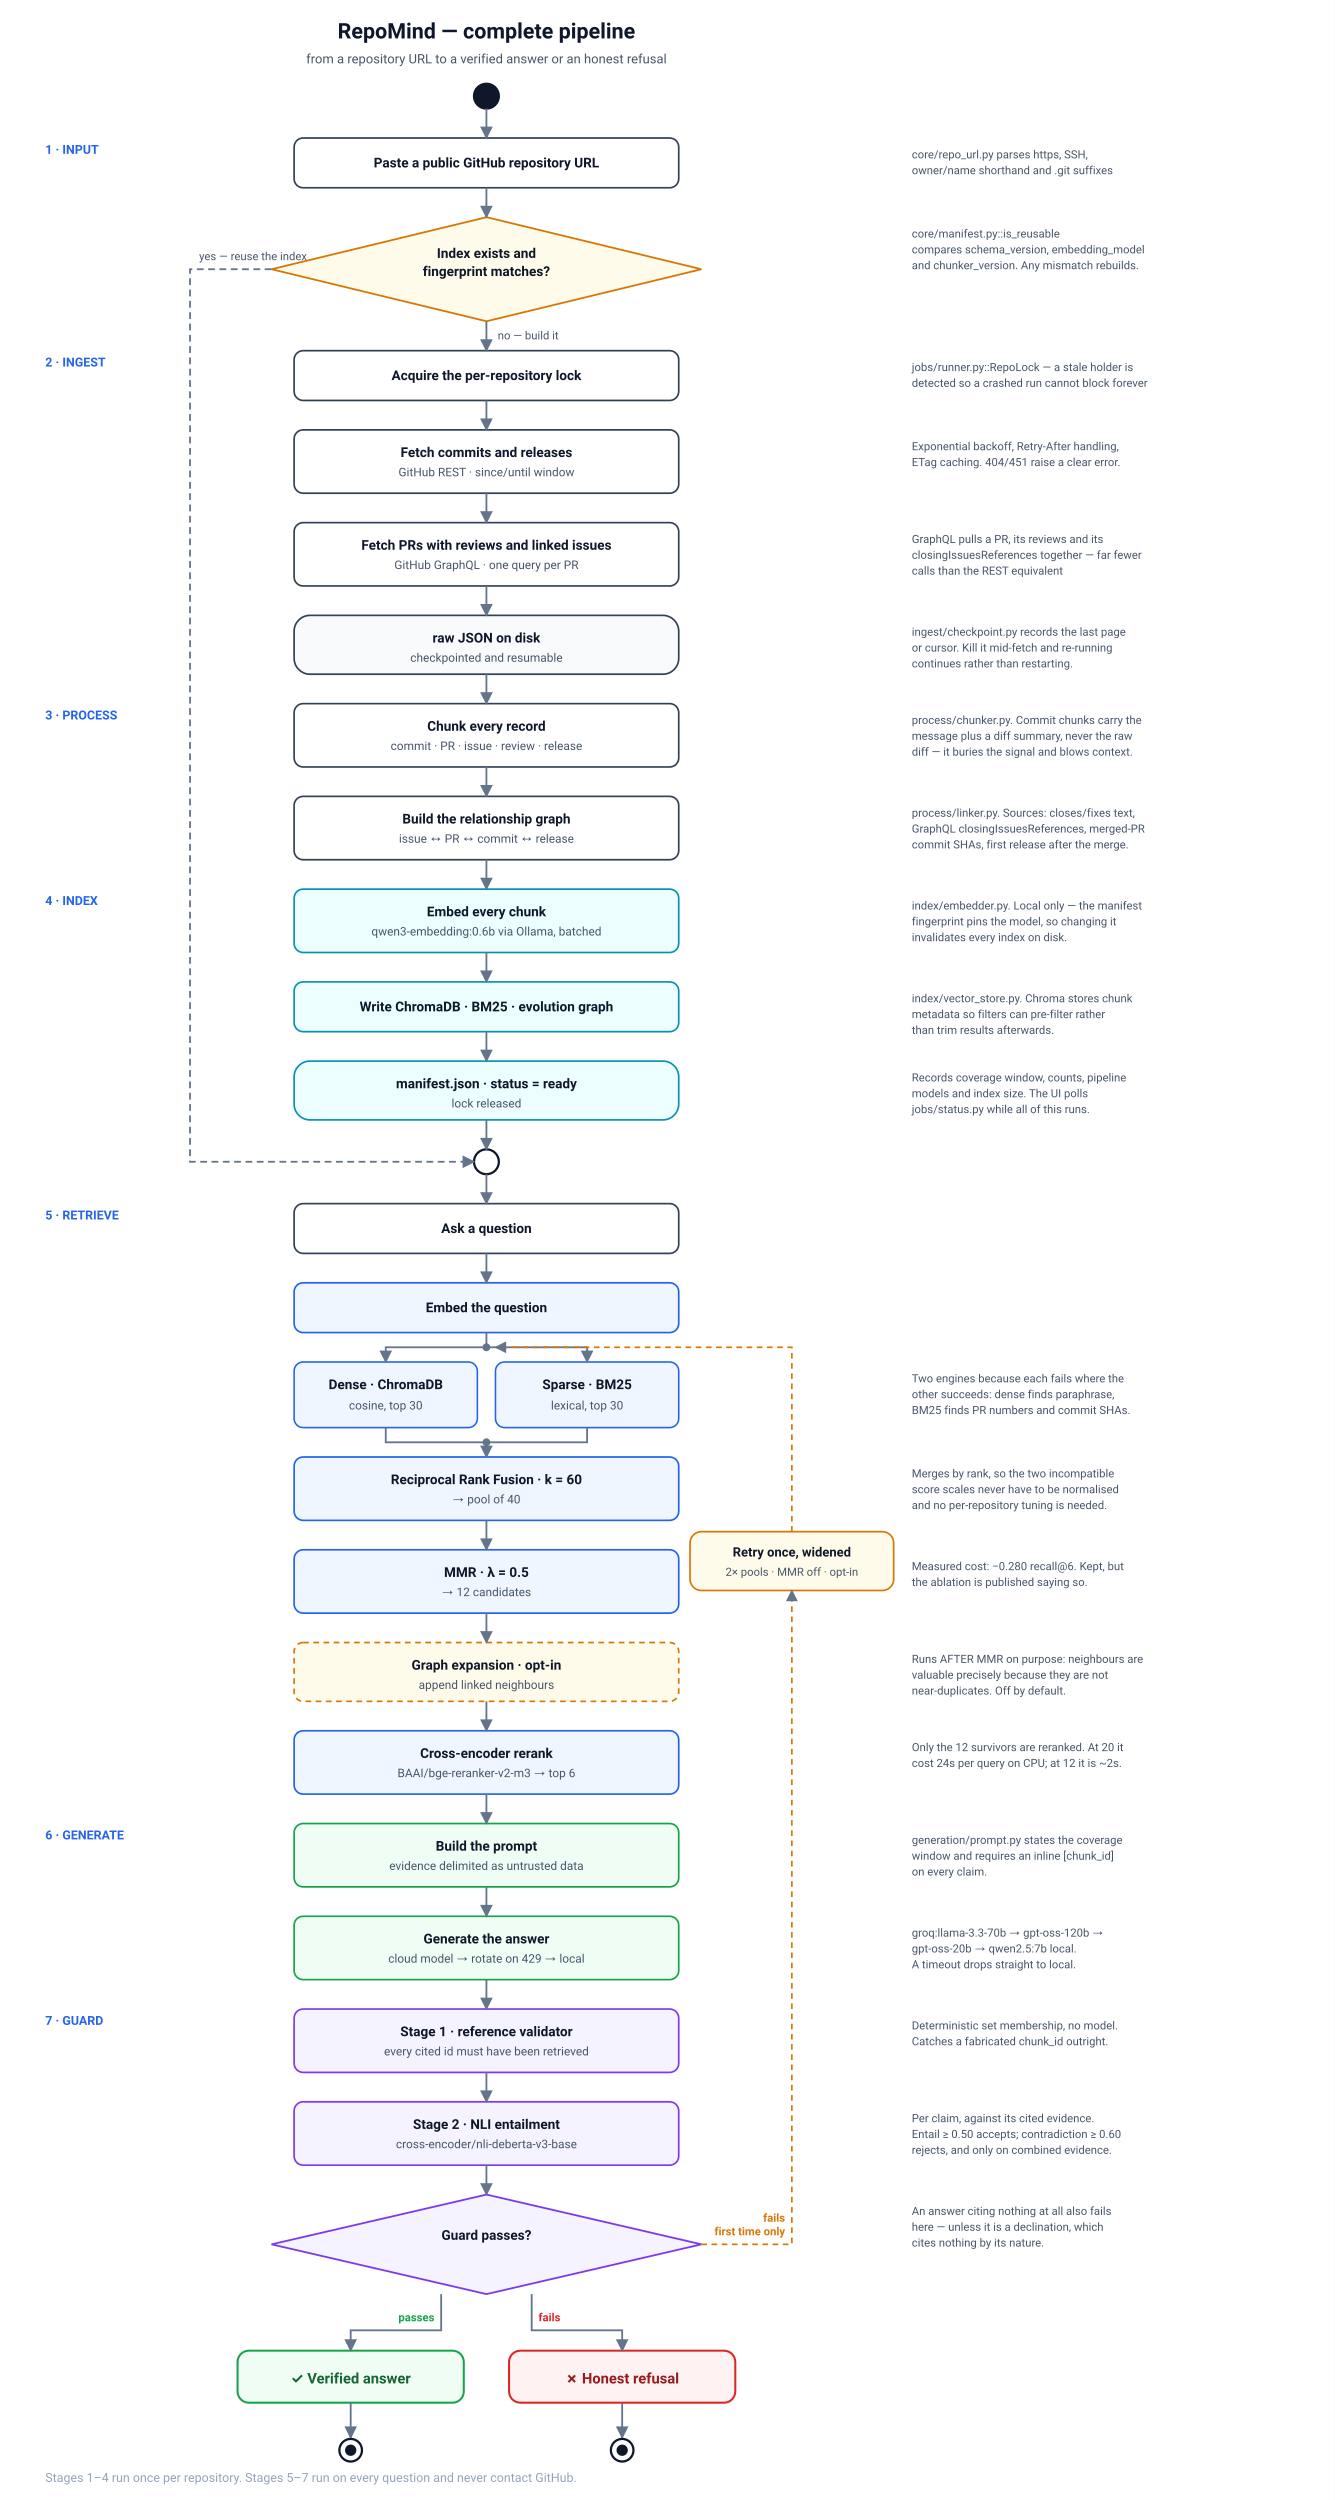
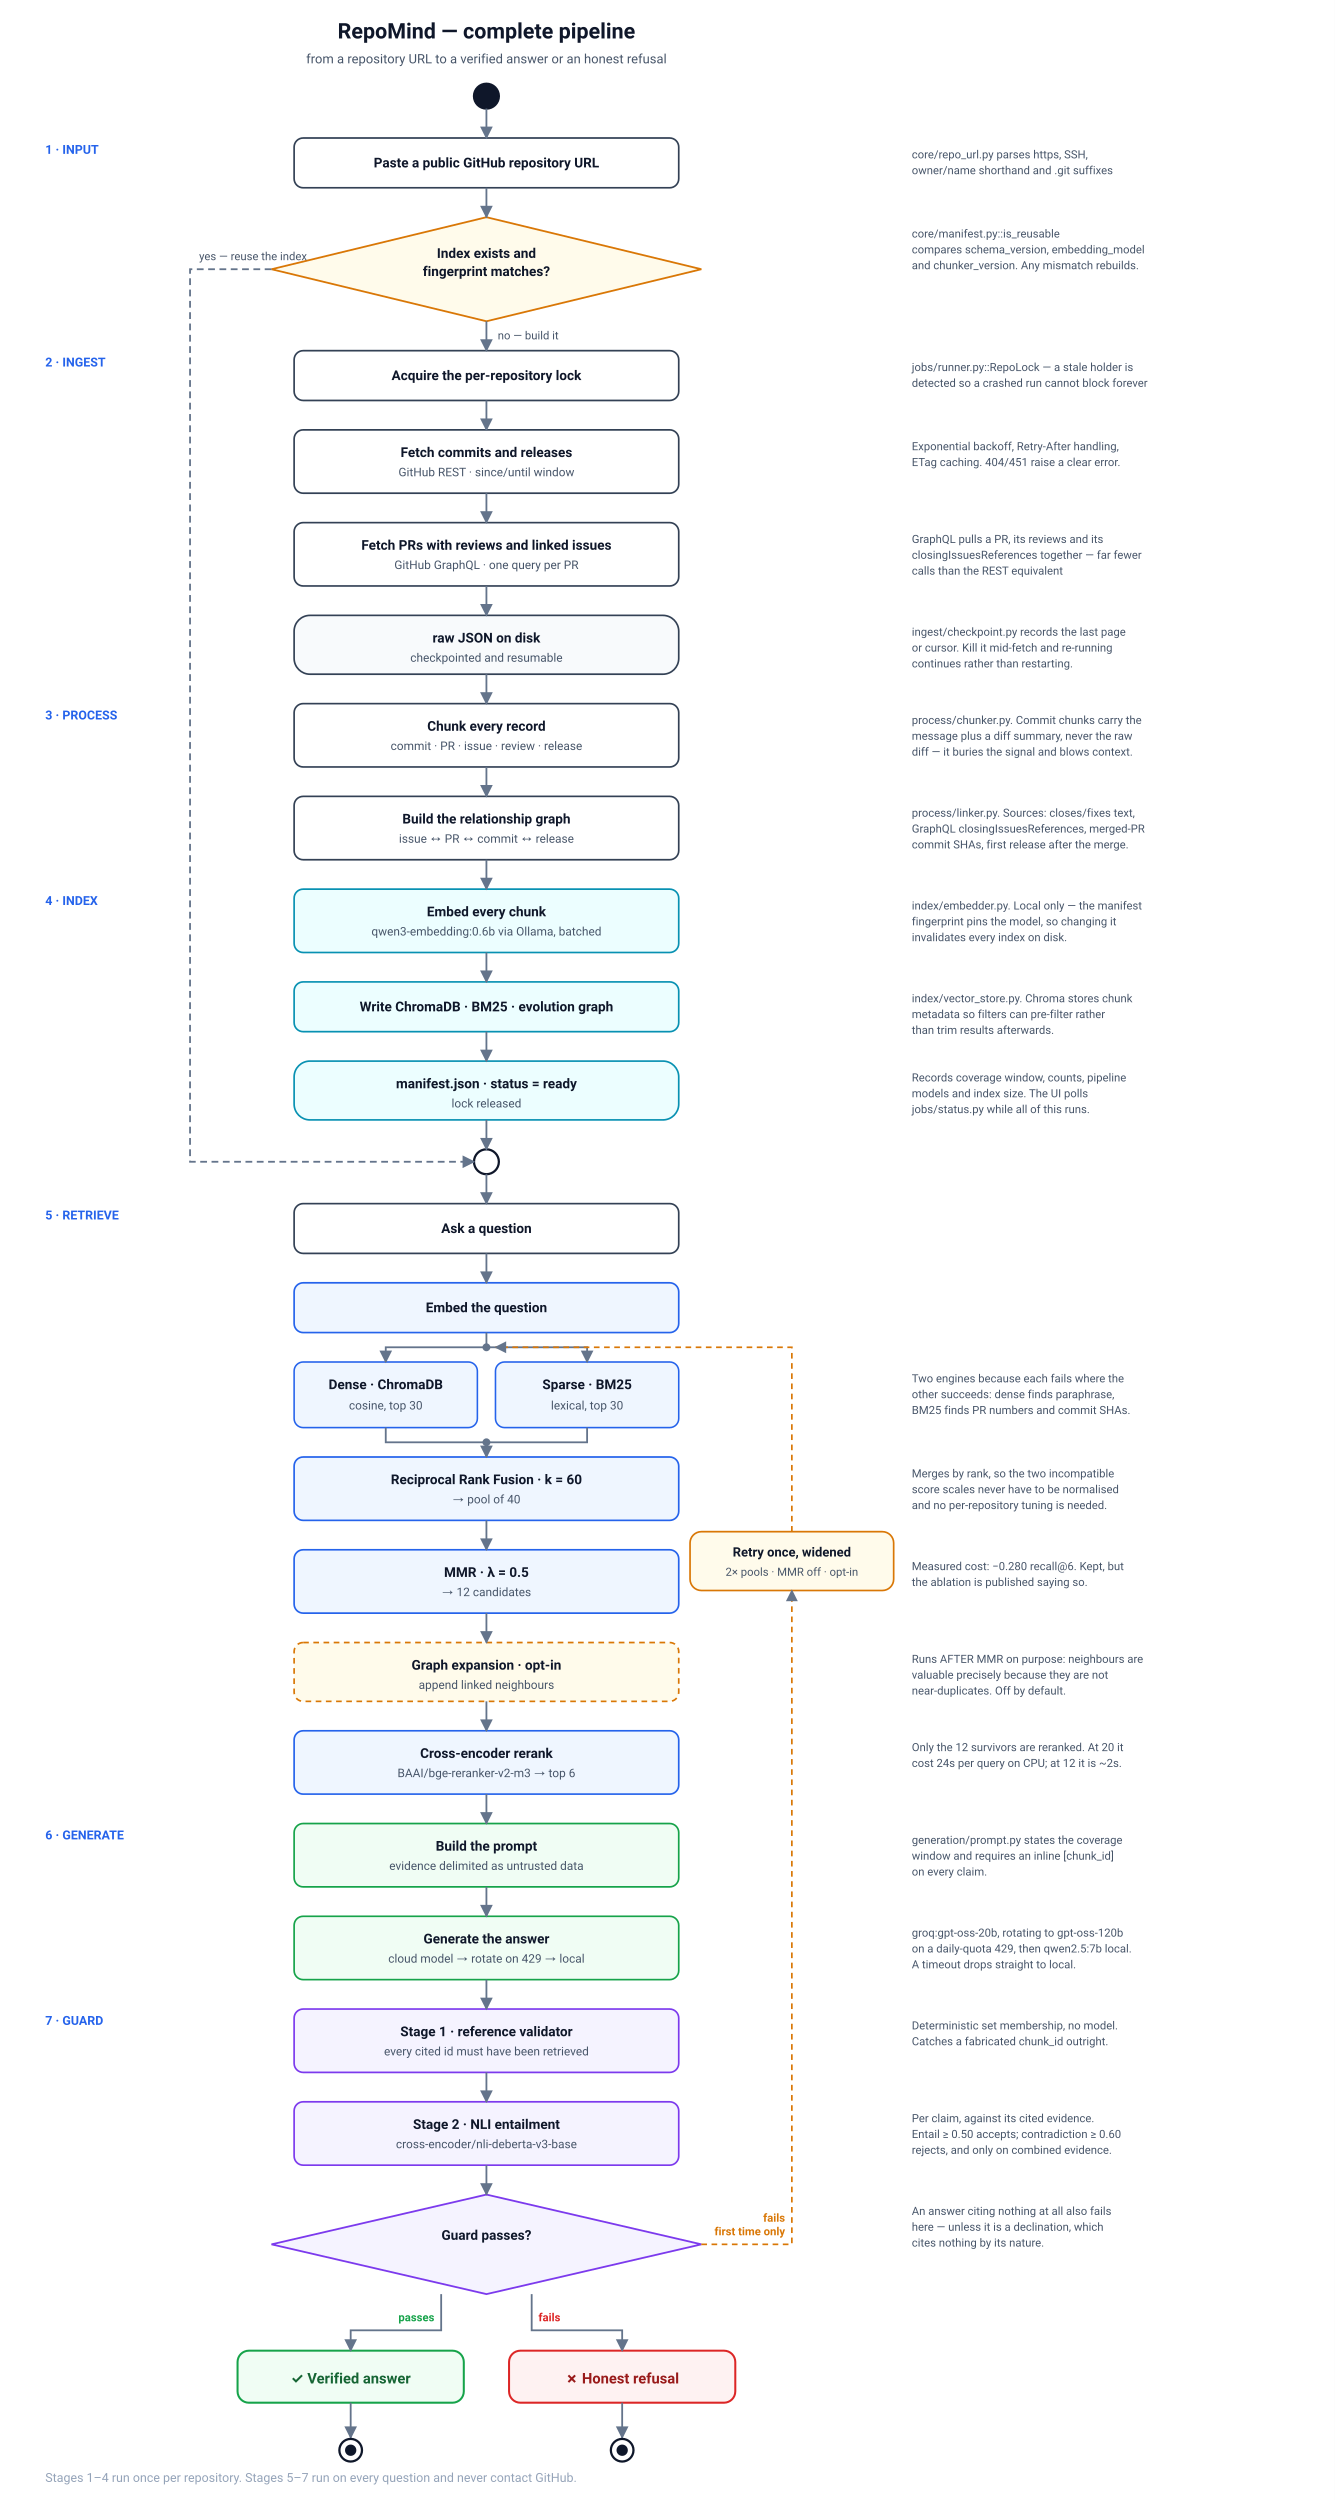
<svg xmlns="http://www.w3.org/2000/svg" viewBox="0 0 1180 2210" width="1180" height="2210" font-family="system-ui, -apple-system, 'Segoe UI', Roboto, Helvetica, Arial, sans-serif">
  <defs>
    <marker id="a" viewBox="0 0 10 10" refX="9" refY="5" markerWidth="7" markerHeight="7" orient="auto-start-reverse">
      <path d="M0,0 L10,5 L0,10 z" fill="#64748b" />
    </marker>
  </defs>
  <rect width="1180" height="2210" fill="#ffffff" />
  <text x="430" y="34" text-anchor="middle" font-size="19" font-weight="700" fill="#0f172a">RepoMind — complete pipeline</text>
  <text x="430" y="56" text-anchor="middle" font-size="11.5" fill="#475569">from a repository URL to a verified answer or an honest refusal</text>
  <circle cx="430" cy="85.0" r="11" fill="#0f172a" stroke="#0f172a" stroke-width="2" />
  <text x="40" y="136" text-anchor="start" font-size="11" font-weight="700" fill="#2563eb">1 · INPUT</text>
  <rect x="260" y="122" width="340" height="44" rx="8" fill="#fff" stroke="#334155" stroke-width="1.5" />
  <text x="430" y="148" text-anchor="middle" font-size="12" font-weight="600" fill="#0f172a">Paste a public GitHub repository URL</text>
  <text x="806" y="140" text-anchor="start" font-size="10" font-weight="400" fill="#475569">core/repo_url.py parses https, SSH,</text>
  <text x="806" y="154" text-anchor="start" font-size="10" font-weight="400" fill="#475569">owner/name shorthand and .git suffixes</text>
  <path d="M430,192 L620,238.0 L430,284 L240,238.0 z" fill="#fffbeb" stroke="#d97706" stroke-width="1.6" />
  <text x="430" y="228.0" text-anchor="middle" font-size="12" font-weight="600" fill="#0f172a">Index exists and</text>
  <text x="430" y="244.0" text-anchor="middle" font-size="12" font-weight="600" fill="#0f172a">fingerprint matches?</text>
  <text x="806" y="210" text-anchor="start" font-size="10" font-weight="400" fill="#475569">core/manifest.py::is_reusable</text>
  <text x="806" y="224" text-anchor="start" font-size="10" font-weight="400" fill="#475569">compares schema_version, embedding_model</text>
  <text x="806" y="238" text-anchor="start" font-size="10" font-weight="400" fill="#475569">and chunker_version. Any mismatch rebuilds.</text>
  <text x="40" y="324" text-anchor="start" font-size="11" font-weight="700" fill="#2563eb">2 · INGEST</text>
  <rect x="260" y="310" width="340" height="44" rx="8" fill="#fff" stroke="#334155" stroke-width="1.5" />
  <text x="430" y="336" text-anchor="middle" font-size="12" font-weight="600" fill="#0f172a">Acquire the per-repository lock</text>
  <text x="806" y="328" text-anchor="start" font-size="10" font-weight="400" fill="#475569">jobs/runner.py::RepoLock — a stale holder is</text>
  <text x="806" y="342" text-anchor="start" font-size="10" font-weight="400" fill="#475569">detected so a crashed run cannot block forever</text>
  <rect x="260" y="380" width="340" height="56" rx="8" fill="#fff" stroke="#334155" stroke-width="1.5" />
  <text x="430" y="404" text-anchor="middle" font-size="12" font-weight="600" fill="#0f172a">Fetch commits and releases</text>
  <text x="430" y="421" text-anchor="middle" font-size="10.5" font-weight="400" fill="#475569">GitHub REST · since/until window</text>
  <text x="806" y="398" text-anchor="start" font-size="10" font-weight="400" fill="#475569">Exponential backoff, Retry-After handling,</text>
  <text x="806" y="412" text-anchor="start" font-size="10" font-weight="400" fill="#475569">ETag caching. 404/451 raise a clear error.</text>
  <rect x="260" y="462" width="340" height="56" rx="8" fill="#fff" stroke="#334155" stroke-width="1.5" />
  <text x="430" y="486" text-anchor="middle" font-size="12" font-weight="600" fill="#0f172a">Fetch PRs with reviews and linked issues</text>
  <text x="430" y="503" text-anchor="middle" font-size="10.5" font-weight="400" fill="#475569">GitHub GraphQL · one query per PR</text>
  <text x="806" y="480" text-anchor="start" font-size="10" font-weight="400" fill="#475569">GraphQL pulls a PR, its reviews and its</text>
  <text x="806" y="494" text-anchor="start" font-size="10" font-weight="400" fill="#475569">closingIssuesReferences together — far fewer</text>
  <text x="806" y="508" text-anchor="start" font-size="10" font-weight="400" fill="#475569">calls than the REST equivalent</text>
  <rect x="260" y="544" width="340" height="52" rx="14" fill="#f8fafc" stroke="#334155" stroke-width="1.5" />
  <text x="430" y="568" text-anchor="middle" font-size="12" font-weight="600" fill="#0f172a">raw JSON on disk</text>
  <text x="430" y="585" text-anchor="middle" font-size="10.5" font-weight="400" fill="#475569">checkpointed and resumable</text>
  <text x="806" y="562" text-anchor="start" font-size="10" font-weight="400" fill="#475569">ingest/checkpoint.py records the last page</text>
  <text x="806" y="576" text-anchor="start" font-size="10" font-weight="400" fill="#475569">or cursor. Kill it mid-fetch and re-running</text>
  <text x="806" y="590" text-anchor="start" font-size="10" font-weight="400" fill="#475569">continues rather than restarting.</text>
  <text x="40" y="636" text-anchor="start" font-size="11" font-weight="700" fill="#2563eb">3 · PROCESS</text>
  <rect x="260" y="622" width="340" height="56" rx="8" fill="#fff" stroke="#334155" stroke-width="1.5" />
  <text x="430" y="646" text-anchor="middle" font-size="12" font-weight="600" fill="#0f172a">Chunk every record</text>
  <text x="430" y="663" text-anchor="middle" font-size="10.5" font-weight="400" fill="#475569">commit · PR · issue · review · release</text>
  <text x="806" y="640" text-anchor="start" font-size="10" font-weight="400" fill="#475569">process/chunker.py. Commit chunks carry the</text>
  <text x="806" y="654" text-anchor="start" font-size="10" font-weight="400" fill="#475569">message plus a diff summary, never the raw</text>
  <text x="806" y="668" text-anchor="start" font-size="10" font-weight="400" fill="#475569">diff — it buries the signal and blows context.</text>
  <rect x="260" y="704" width="340" height="56" rx="8" fill="#fff" stroke="#334155" stroke-width="1.5" />
  <text x="430" y="728" text-anchor="middle" font-size="12" font-weight="600" fill="#0f172a">Build the relationship graph</text>
  <text x="430" y="745" text-anchor="middle" font-size="10.5" font-weight="400" fill="#475569">issue ↔ PR ↔ commit ↔ release</text>
  <text x="806" y="722" text-anchor="start" font-size="10" font-weight="400" fill="#475569">process/linker.py. Sources: closes/fixes text,</text>
  <text x="806" y="736" text-anchor="start" font-size="10" font-weight="400" fill="#475569">GraphQL closingIssuesReferences, merged-PR</text>
  <text x="806" y="750" text-anchor="start" font-size="10" font-weight="400" fill="#475569">commit SHAs, first release after the merge.</text>
  <text x="40" y="800" text-anchor="start" font-size="11" font-weight="700" fill="#2563eb">4 · INDEX</text>
  <rect x="260" y="786" width="340" height="56" rx="8" fill="#ecfeff" stroke="#0891b2" stroke-width="1.5" />
  <text x="430" y="810" text-anchor="middle" font-size="12" font-weight="600" fill="#0f172a">Embed every chunk</text>
  <text x="430" y="827" text-anchor="middle" font-size="10.5" font-weight="400" fill="#475569">qwen3-embedding:0.6b via Ollama, batched</text>
  <text x="806" y="804" text-anchor="start" font-size="10" font-weight="400" fill="#475569">index/embedder.py. Local only — the manifest</text>
  <text x="806" y="818" text-anchor="start" font-size="10" font-weight="400" fill="#475569">fingerprint pins the model, so changing it</text>
  <text x="806" y="832" text-anchor="start" font-size="10" font-weight="400" fill="#475569">invalidates every index on disk.</text>
  <rect x="260" y="868" width="340" height="44" rx="8" fill="#ecfeff" stroke="#0891b2" stroke-width="1.5" />
  <text x="430" y="894" text-anchor="middle" font-size="12" font-weight="600" fill="#0f172a">Write ChromaDB · BM25 · evolution graph</text>
  <text x="806" y="886" text-anchor="start" font-size="10" font-weight="400" fill="#475569">index/vector_store.py. Chroma stores chunk</text>
  <text x="806" y="900" text-anchor="start" font-size="10" font-weight="400" fill="#475569">metadata so filters can pre-filter rather</text>
  <text x="806" y="914" text-anchor="start" font-size="10" font-weight="400" fill="#475569">than trim results afterwards.</text>
  <rect x="260" y="938" width="340" height="52" rx="14" fill="#ecfeff" stroke="#0891b2" stroke-width="1.5" />
  <text x="430" y="962" text-anchor="middle" font-size="12" font-weight="600" fill="#0f172a">manifest.json · status = ready</text>
  <text x="430" y="979" text-anchor="middle" font-size="10.5" font-weight="400" fill="#475569">lock released</text>
  <text x="806" y="956" text-anchor="start" font-size="10" font-weight="400" fill="#475569">Records coverage window, counts, pipeline</text>
  <text x="806" y="970" text-anchor="start" font-size="10" font-weight="400" fill="#475569">models and index size. The UI polls</text>
  <text x="806" y="984" text-anchor="start" font-size="10" font-weight="400" fill="#475569">jobs/status.py while all of this runs.</text>
  <circle cx="430" cy="1027.0" r="11" fill="#fff" stroke="#0f172a" stroke-width="2" />
  <text x="40" y="1078" text-anchor="start" font-size="11" font-weight="700" fill="#2563eb">5 · RETRIEVE</text>
  <rect x="260" y="1064" width="340" height="44" rx="8" fill="#fff" stroke="#334155" stroke-width="1.5" />
  <text x="430" y="1090" text-anchor="middle" font-size="12" font-weight="600" fill="#0f172a">Ask a question</text>
  <rect x="260" y="1134" width="340" height="44" rx="8" fill="#eff6ff" stroke="#2563eb" stroke-width="1.5" />
  <text x="430" y="1160" text-anchor="middle" font-size="12" font-weight="600" fill="#0f172a">Embed the question</text>
  <rect x="260" y="1204" width="162" height="58" rx="8" fill="#eff6ff" stroke="#2563eb" stroke-width="1.4" />
  <text x="341.0" y="1228" text-anchor="middle" font-size="12" font-weight="600" fill="#0f172a">Dense · ChromaDB</text>
  <text x="341.0" y="1246" text-anchor="middle" font-size="10.5" font-weight="400" fill="#475569">cosine, top 30</text>
  <rect x="438" y="1204" width="162" height="58" rx="8" fill="#eff6ff" stroke="#2563eb" stroke-width="1.4" />
  <text x="519.0" y="1228" text-anchor="middle" font-size="12" font-weight="600" fill="#0f172a">Sparse · BM25</text>
  <text x="519.0" y="1246" text-anchor="middle" font-size="10.5" font-weight="400" fill="#475569">lexical, top 30</text>
  <text x="806" y="1222" text-anchor="start" font-size="10" font-weight="400" fill="#475569">Two engines because each fails where the</text>
  <text x="806" y="1236" text-anchor="start" font-size="10" font-weight="400" fill="#475569">other succeeds: dense finds paraphrase,</text>
  <text x="806" y="1250" text-anchor="start" font-size="10" font-weight="400" fill="#475569">BM25 finds PR numbers and commit SHAs.</text>
  <rect x="260" y="1288" width="340" height="56" rx="8" fill="#eff6ff" stroke="#2563eb" stroke-width="1.5" />
  <text x="430" y="1312" text-anchor="middle" font-size="12" font-weight="600" fill="#0f172a">Reciprocal Rank Fusion · k = 60</text>
  <text x="430" y="1329" text-anchor="middle" font-size="10.5" font-weight="400" fill="#475569">→ pool of 40</text>
  <text x="806" y="1306" text-anchor="start" font-size="10" font-weight="400" fill="#475569">Merges by rank, so the two incompatible</text>
  <text x="806" y="1320" text-anchor="start" font-size="10" font-weight="400" fill="#475569">score scales never have to be normalised</text>
  <text x="806" y="1334" text-anchor="start" font-size="10" font-weight="400" fill="#475569">and no per-repository tuning is needed.</text>
  <rect x="260" y="1370" width="340" height="56" rx="8" fill="#eff6ff" stroke="#2563eb" stroke-width="1.5" />
  <text x="430" y="1394" text-anchor="middle" font-size="12" font-weight="600" fill="#0f172a">MMR · λ = 0.5</text>
  <text x="430" y="1411" text-anchor="middle" font-size="10.5" font-weight="400" fill="#475569">→ 12 candidates</text>
  <text x="806" y="1388" text-anchor="start" font-size="10" font-weight="400" fill="#475569">Measured cost: −0.280 recall@6. Kept, but</text>
  <text x="806" y="1402" text-anchor="start" font-size="10" font-weight="400" fill="#475569">the ablation is published saying so.</text>
  <rect x="260" y="1452" width="340" height="52" rx="8" fill="#fffbeb" stroke="#d97706" stroke-width="1.5" stroke-dasharray="5 4" />
  <text x="430" y="1476" text-anchor="middle" font-size="12" font-weight="600" fill="#0f172a">Graph expansion · opt-in</text>
  <text x="430" y="1493" text-anchor="middle" font-size="10.5" font-weight="400" fill="#475569">append linked neighbours</text>
  <text x="806" y="1470" text-anchor="start" font-size="10" font-weight="400" fill="#475569">Runs AFTER MMR on purpose: neighbours are</text>
  <text x="806" y="1484" text-anchor="start" font-size="10" font-weight="400" fill="#475569">valuable precisely because they are not</text>
  <text x="806" y="1498" text-anchor="start" font-size="10" font-weight="400" fill="#475569">near-duplicates. Off by default.</text>
  <rect x="260" y="1530" width="340" height="56" rx="8" fill="#eff6ff" stroke="#2563eb" stroke-width="1.5" />
  <text x="430" y="1554" text-anchor="middle" font-size="12" font-weight="600" fill="#0f172a">Cross-encoder rerank</text>
  <text x="430" y="1571" text-anchor="middle" font-size="10.5" font-weight="400" fill="#475569">BAAI/bge-reranker-v2-m3 → top 6</text>
  <text x="806" y="1548" text-anchor="start" font-size="10" font-weight="400" fill="#475569">Only the 12 survivors are reranked. At 20 it</text>
  <text x="806" y="1562" text-anchor="start" font-size="10" font-weight="400" fill="#475569">cost 24s per query on CPU; at 12 it is ~2s.</text>
  <text x="40" y="1626" text-anchor="start" font-size="11" font-weight="700" fill="#2563eb">6 · GENERATE</text>
  <rect x="260" y="1612" width="340" height="56" rx="8" fill="#f0fdf4" stroke="#16a34a" stroke-width="1.5" />
  <text x="430" y="1636" text-anchor="middle" font-size="12" font-weight="600" fill="#0f172a">Build the prompt</text>
  <text x="430" y="1653" text-anchor="middle" font-size="10.5" font-weight="400" fill="#475569">evidence delimited as untrusted data</text>
  <text x="806" y="1630" text-anchor="start" font-size="10" font-weight="400" fill="#475569">generation/prompt.py states the coverage</text>
  <text x="806" y="1644" text-anchor="start" font-size="10" font-weight="400" fill="#475569">window and requires an inline [chunk_id]</text>
  <text x="806" y="1658" text-anchor="start" font-size="10" font-weight="400" fill="#475569">on every claim.</text>
  <rect x="260" y="1694" width="340" height="56" rx="8" fill="#f0fdf4" stroke="#16a34a" stroke-width="1.5" />
  <text x="430" y="1718" text-anchor="middle" font-size="12" font-weight="600" fill="#0f172a">Generate the answer</text>
  <text x="430" y="1735" text-anchor="middle" font-size="10.5" font-weight="400" fill="#475569">cloud model → rotate on 429 → local</text>
-   <text x="806" y="1712" text-anchor="start" font-size="10" font-weight="400" fill="#475569">groq:llama-3.3-70b → gpt-oss-120b →</text>
-   <text x="806" y="1726" text-anchor="start" font-size="10" font-weight="400" fill="#475569">gpt-oss-20b → qwen2.5:7b local.</text>
+   <text x="806" y="1712" text-anchor="start" font-size="10" font-weight="400" fill="#475569">groq:gpt-oss-20b, rotating to gpt-oss-120b</text>
+   <text x="806" y="1726" text-anchor="start" font-size="10" font-weight="400" fill="#475569">on a daily-quota 429, then qwen2.5:7b local.</text>
  <text x="806" y="1740" text-anchor="start" font-size="10" font-weight="400" fill="#475569">A timeout drops straight to local.</text>
  <text x="40" y="1790" text-anchor="start" font-size="11" font-weight="700" fill="#2563eb">7 · GUARD</text>
  <rect x="260" y="1776" width="340" height="56" rx="8" fill="#f5f3ff" stroke="#7c3aed" stroke-width="1.5" />
  <text x="430" y="1800" text-anchor="middle" font-size="12" font-weight="600" fill="#0f172a">Stage 1 · reference validator</text>
  <text x="430" y="1817" text-anchor="middle" font-size="10.5" font-weight="400" fill="#475569">every cited id must have been retrieved</text>
  <text x="806" y="1794" text-anchor="start" font-size="10" font-weight="400" fill="#475569">Deterministic set membership, no model.</text>
  <text x="806" y="1808" text-anchor="start" font-size="10" font-weight="400" fill="#475569">Catches a fabricated chunk_id outright.</text>
  <rect x="260" y="1858" width="340" height="56" rx="8" fill="#f5f3ff" stroke="#7c3aed" stroke-width="1.5" />
  <text x="430" y="1882" text-anchor="middle" font-size="12" font-weight="600" fill="#0f172a">Stage 2 · NLI entailment</text>
  <text x="430" y="1899" text-anchor="middle" font-size="10.5" font-weight="400" fill="#475569">cross-encoder/nli-deberta-v3-base</text>
  <text x="806" y="1876" text-anchor="start" font-size="10" font-weight="400" fill="#475569">Per claim, against its cited evidence.</text>
  <text x="806" y="1890" text-anchor="start" font-size="10" font-weight="400" fill="#475569">Entail ≥ 0.50 accepts; contradiction ≥ 0.60</text>
  <text x="806" y="1904" text-anchor="start" font-size="10" font-weight="400" fill="#475569">rejects, and only on combined evidence.</text>
  <path d="M430,1940 L620,1984.0 L430,2028 L240,1984.0 z" fill="#f5f3ff" stroke="#7c3aed" stroke-width="1.6" />
  <text x="430" y="1980.0" text-anchor="middle" font-size="12" font-weight="600" fill="#0f172a">Guard passes?</text>
  <text x="806" y="1958" text-anchor="start" font-size="10" font-weight="400" fill="#475569">An answer citing nothing at all also fails</text>
  <text x="806" y="1972" text-anchor="start" font-size="10" font-weight="400" fill="#475569">here — unless it is a declination, which</text>
  <text x="806" y="1986" text-anchor="start" font-size="10" font-weight="400" fill="#475569">cites nothing by its nature.</text>
  <line x1="430" y1="96" x2="430" y2="122" stroke="#64748b" stroke-width="1.6" marker-end="url(#a)" />
  <line x1="430" y1="166" x2="430" y2="192" stroke="#64748b" stroke-width="1.6" marker-end="url(#a)" />
  <text x="440" y="300" text-anchor="start" font-size="10" font-weight="400" fill="#475569">no — build it</text>
  <line x1="430" y1="284" x2="430" y2="310" stroke="#64748b" stroke-width="1.6" marker-end="url(#a)" />
  <line x1="430" y1="354" x2="430" y2="380" stroke="#64748b" stroke-width="1.6" marker-end="url(#a)" />
  <line x1="430" y1="436" x2="430" y2="462" stroke="#64748b" stroke-width="1.6" marker-end="url(#a)" />
  <line x1="430" y1="518" x2="430" y2="544" stroke="#64748b" stroke-width="1.6" marker-end="url(#a)" />
  <line x1="430" y1="596" x2="430" y2="622" stroke="#64748b" stroke-width="1.6" marker-end="url(#a)" />
  <line x1="430" y1="678" x2="430" y2="704" stroke="#64748b" stroke-width="1.6" marker-end="url(#a)" />
  <line x1="430" y1="760" x2="430" y2="786" stroke="#64748b" stroke-width="1.6" marker-end="url(#a)" />
  <line x1="430" y1="842" x2="430" y2="868" stroke="#64748b" stroke-width="1.6" marker-end="url(#a)" />
  <line x1="430" y1="912" x2="430" y2="938" stroke="#64748b" stroke-width="1.6" marker-end="url(#a)" />
  <line x1="430" y1="990" x2="430" y2="1016" stroke="#64748b" stroke-width="1.6" marker-end="url(#a)" />
  <line x1="430" y1="1038" x2="430" y2="1064" stroke="#64748b" stroke-width="1.6" marker-end="url(#a)" />
  <line x1="430" y1="1108" x2="430" y2="1134" stroke="#64748b" stroke-width="1.6" marker-end="url(#a)" />
  <line x1="430" y1="1178" x2="430" y2="1191.0" stroke="#64748b" stroke-width="1.6" />
  <circle cx="430" cy="1191.0" r="3.5" fill="#64748b" />
  <path d="M430,1191.0 L341,1191.0 L341,1204" fill="none" stroke="#64748b" stroke-width="1.6" marker-end="url(#a)" />
  <path d="M430,1191.0 L519,1191.0 L519,1204" fill="none" stroke="#64748b" stroke-width="1.6" marker-end="url(#a)" />
  <path d="M341,1262 L341,1275.0 L430,1275.0" fill="none" stroke="#64748b" stroke-width="1.6" />
  <path d="M519,1262 L519,1275.0 L430,1275.0" fill="none" stroke="#64748b" stroke-width="1.6" />
  <circle cx="430" cy="1275.0" r="3.5" fill="#64748b" />
  <line x1="430" y1="1275.0" x2="430" y2="1288" stroke="#64748b" stroke-width="1.6" marker-end="url(#a)" />
  <line x1="430" y1="1344" x2="430" y2="1370" stroke="#64748b" stroke-width="1.6" marker-end="url(#a)" />
  <line x1="430" y1="1426" x2="430" y2="1452" stroke="#64748b" stroke-width="1.6" marker-end="url(#a)" />
  <line x1="430" y1="1504" x2="430" y2="1530" stroke="#64748b" stroke-width="1.6" marker-end="url(#a)" />
  <line x1="430" y1="1586" x2="430" y2="1612" stroke="#64748b" stroke-width="1.6" marker-end="url(#a)" />
  <line x1="430" y1="1668" x2="430" y2="1694" stroke="#64748b" stroke-width="1.6" marker-end="url(#a)" />
  <line x1="430" y1="1750" x2="430" y2="1776" stroke="#64748b" stroke-width="1.6" marker-end="url(#a)" />
  <line x1="430" y1="1832" x2="430" y2="1858" stroke="#64748b" stroke-width="1.6" marker-end="url(#a)" />
  <line x1="430" y1="1914" x2="430" y2="1940" stroke="#64748b" stroke-width="1.6" marker-end="url(#a)" />
  <path d="M240,238.0 L168,238.0 L168,1027 L419,1027" fill="none" stroke="#64748b" stroke-width="1.6" stroke-dasharray="6 4" marker-end="url(#a)" />
  <text x="176" y="230.0" text-anchor="start" font-size="10" font-weight="400" fill="#475569">yes — reuse the index</text>
  <rect x="210" y="2078" width="200" height="46" rx="10" fill="#f0fdf4" stroke="#16a34a" stroke-width="1.8" />
  <text x="310.0" y="2107" text-anchor="middle" font-size="13" font-weight="700" fill="#166534">✓ Verified answer</text>
  <rect x="450" y="2078" width="200" height="46" rx="10" fill="#fef2f2" stroke="#dc2626" stroke-width="1.8" />
  <text x="550.0" y="2107" text-anchor="middle" font-size="13" font-weight="700" fill="#991b1b">✗ Honest refusal</text>
  <path d="M390,2028 L390,2060 L310.0,2060 L310.0,2078" fill="none" stroke="#64748b" stroke-width="1.6" marker-end="url(#a)" />
  <path d="M470,2028 L470,2060 L550.0,2060 L550.0,2078" fill="none" stroke="#64748b" stroke-width="1.6" marker-end="url(#a)" />
  <text x="384" y="2052" text-anchor="end" font-size="10" font-weight="600" fill="#16a34a">passes</text>
  <text x="476" y="2052" text-anchor="start" font-size="10" font-weight="600" fill="#dc2626">fails</text>
  <rect x="610" y="1354" width="180" height="52" rx="10" fill="#fffbeb" stroke="#d97706" stroke-width="1.5" />
  <text x="700" y="1376" text-anchor="middle" font-size="11.5" font-weight="600" fill="#0f172a">Retry once, widened</text>
  <text x="700" y="1393" text-anchor="middle" font-size="10" font-weight="400" fill="#475569">2× pools · MMR off · opt-in</text>
  <path d="M620,1984.0 L700,1984.0 L700,1406" fill="none" stroke="#d97706" stroke-width="1.5" stroke-dasharray="5 4" marker-end="url(#a)" />
  <path d="M700,1354 L700,1191.0 L438,1191.0" fill="none" stroke="#d97706" stroke-width="1.5" stroke-dasharray="5 4" marker-end="url(#a)" />
  <text x="694" y="1964.0" text-anchor="end" font-size="10" font-weight="600" fill="#d97706">fails</text>
  <text x="694" y="1976.0" text-anchor="end" font-size="10" font-weight="600" fill="#d97706">first time only</text>
  <line x1="310.0" y1="2124" x2="310.0" y2="2155" stroke="#64748b" stroke-width="1.6" marker-end="url(#a)" />
  <circle cx="310.0" cy="2166" r="10" fill="none" stroke="#0f172a" stroke-width="2" />
  <circle cx="310.0" cy="2166" r="5" fill="#0f172a" />
  <line x1="550.0" y1="2124" x2="550.0" y2="2155" stroke="#64748b" stroke-width="1.6" marker-end="url(#a)" />
  <circle cx="550.0" cy="2166" r="10" fill="none" stroke="#0f172a" stroke-width="2" />
  <circle cx="550.0" cy="2166" r="5" fill="#0f172a" />
  <text x="40" y="2194" text-anchor="start" font-size="11" font-weight="400" fill="#94a3b8">Stages 1–4 run once per repository. Stages 5–7 run on every question and never contact GitHub.</text>
</svg>
